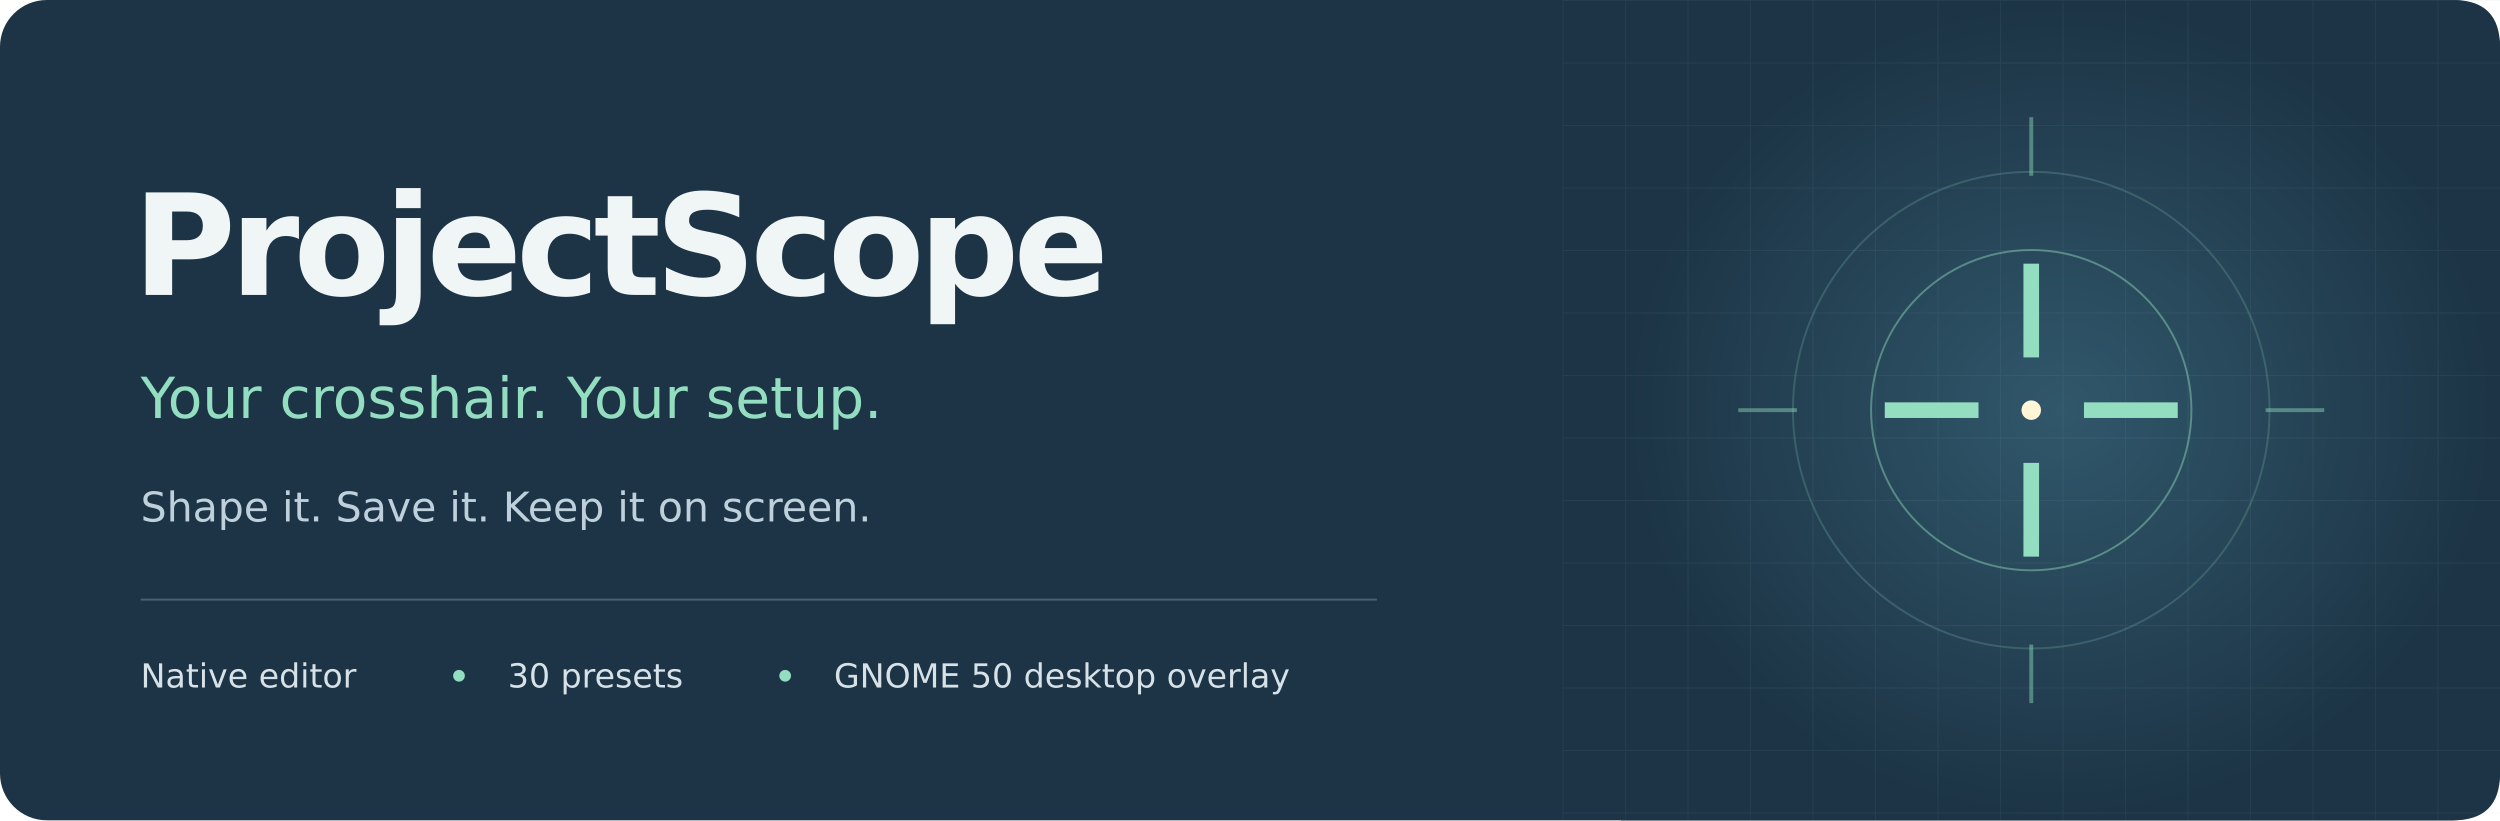
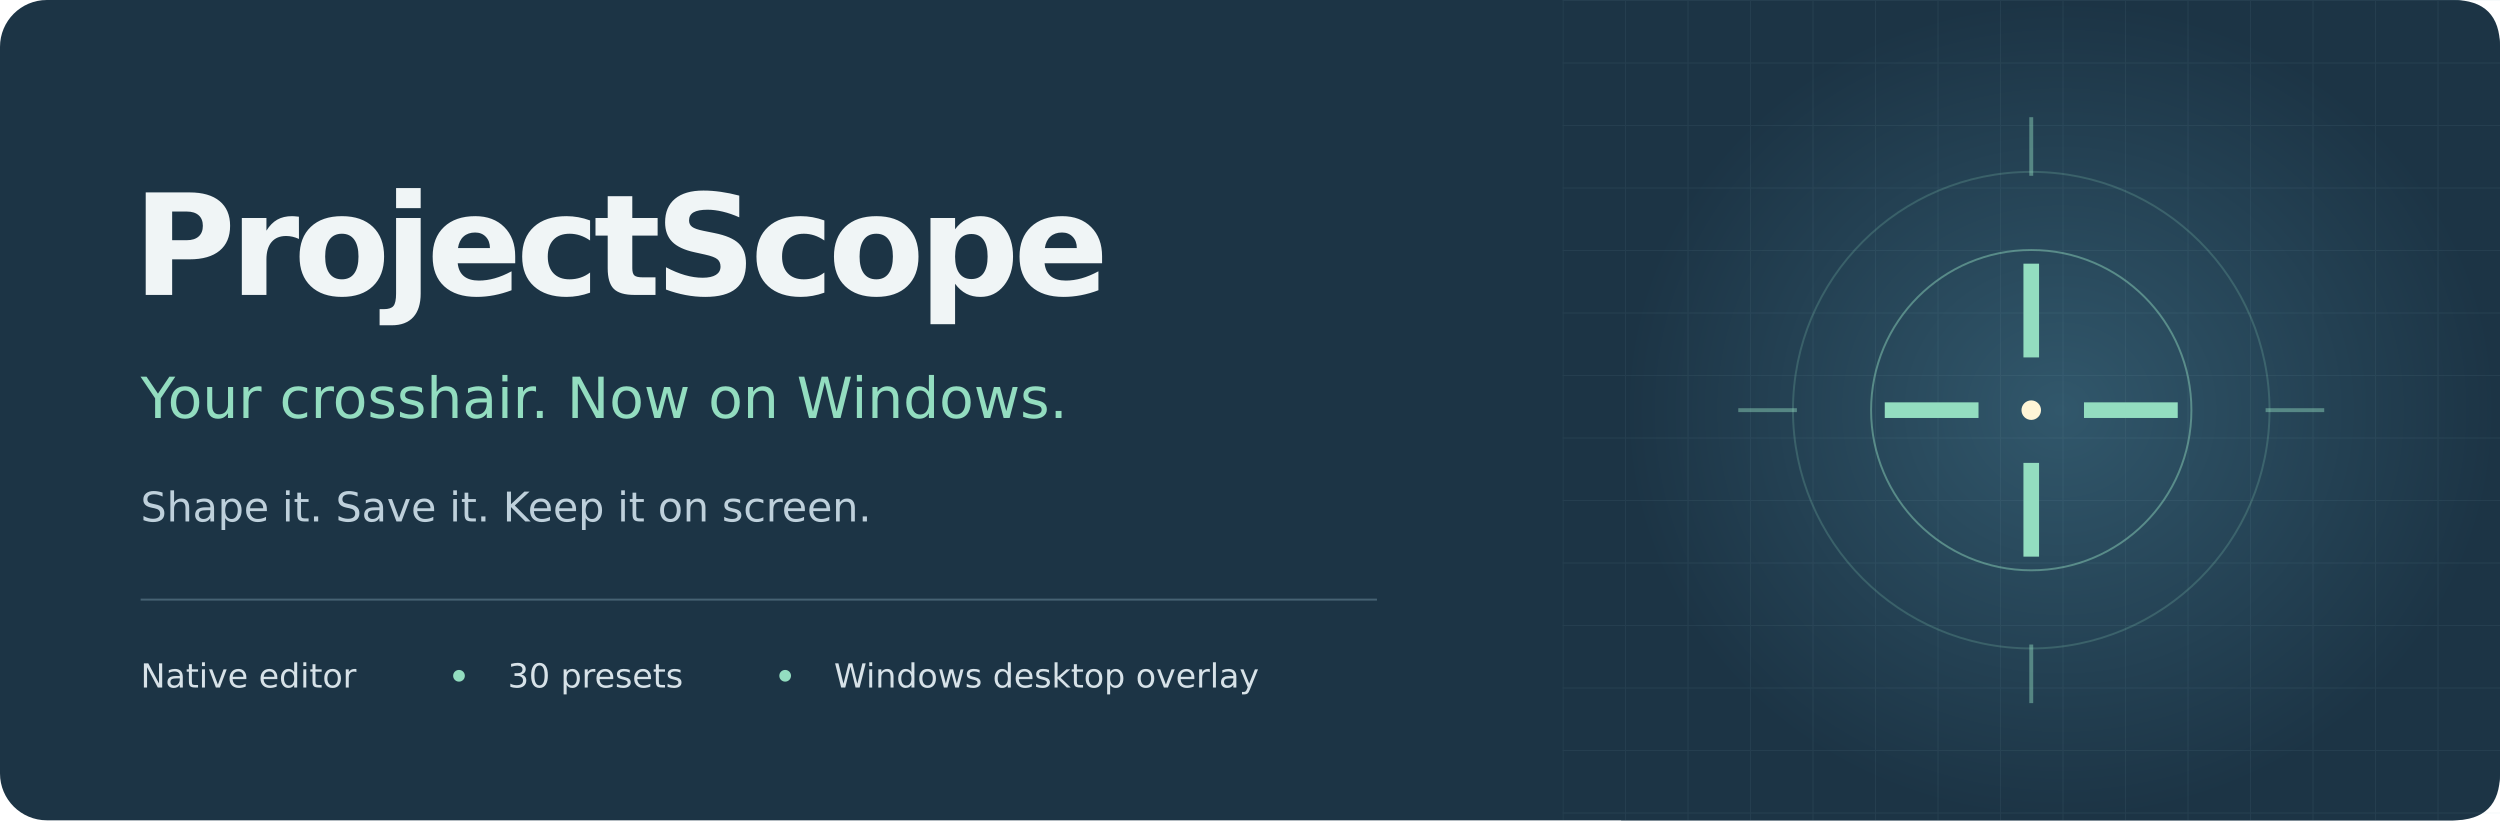
<svg xmlns="http://www.w3.org/2000/svg" width="1280" height="420" viewBox="0 0 1280 420" role="img" aria-labelledby="title desc">
  <defs>
    <pattern id="grid" width="32" height="32" patternUnits="userSpaceOnUse">
      <path d="M32 0H0V32" fill="none" stroke="#91b3c5" stroke-opacity=".08" />
    </pattern>
    <radialGradient id="field">
      <stop stop-color="#31576b" />
      <stop offset="1" stop-color="#1c3445" />
    </radialGradient>
  </defs>
  <rect width="1280" height="420" rx="24" fill="#1c3445" />
  <path d="M830 0H1256Q1280 0 1280 24V396Q1280 420 1256 420H830Z" fill="url(#field)" />
  <rect x="800" width="480" height="420" fill="url(#grid)" />
  <g fill="none" stroke="#93ddc0">
    <circle cx="1040" cy="210" r="122" stroke-opacity=".2" />
    <circle cx="1040" cy="210" r="82" stroke-opacity=".45" />
    <path d="M1040 60V90m0 240v30M890 210h30m240 0h30" stroke-width="2" stroke-opacity=".45" />
    <path d="M1040 135v48m0 54v48M965 210h48m54 0h48" stroke-width="8" />
  </g>
  <circle cx="1040" cy="210" r="5" fill="#fff5d7" />
  <g font-family="DejaVu Sans, sans-serif">
    <text x="68" y="151" fill="#f0f5f6" font-size="72" font-weight="700" letter-spacing="-3">ProjectScope</text>
-     <text x="72" y="214" fill="#93ddc0" font-size="29">Your crosshair. Your setup.</text>
+     <text x="72" y="214" fill="#93ddc0" font-size="29">Your crosshair. Now on Windows.</text>
    <text x="72" y="267" fill="#bed0db" font-size="21">Shape it. Save it. Keep it on screen.</text>
    <path d="M72 307H705" stroke="#466273" />
    <text x="72" y="352" fill="#d7e2e8" font-size="17">Native editor</text>
    <circle cx="235" cy="346" r="3" fill="#93ddc0" />
    <text x="260" y="352" fill="#d7e2e8" font-size="17">30 presets</text>
    <circle cx="402" cy="346" r="3" fill="#93ddc0" />
-     <text x="427" y="352" fill="#d7e2e8" font-size="17">GNOME 50 desktop overlay</text>
+     <text x="427" y="352" fill="#d7e2e8" font-size="17">Windows desktop overlay</text>
  </g>
</svg>
